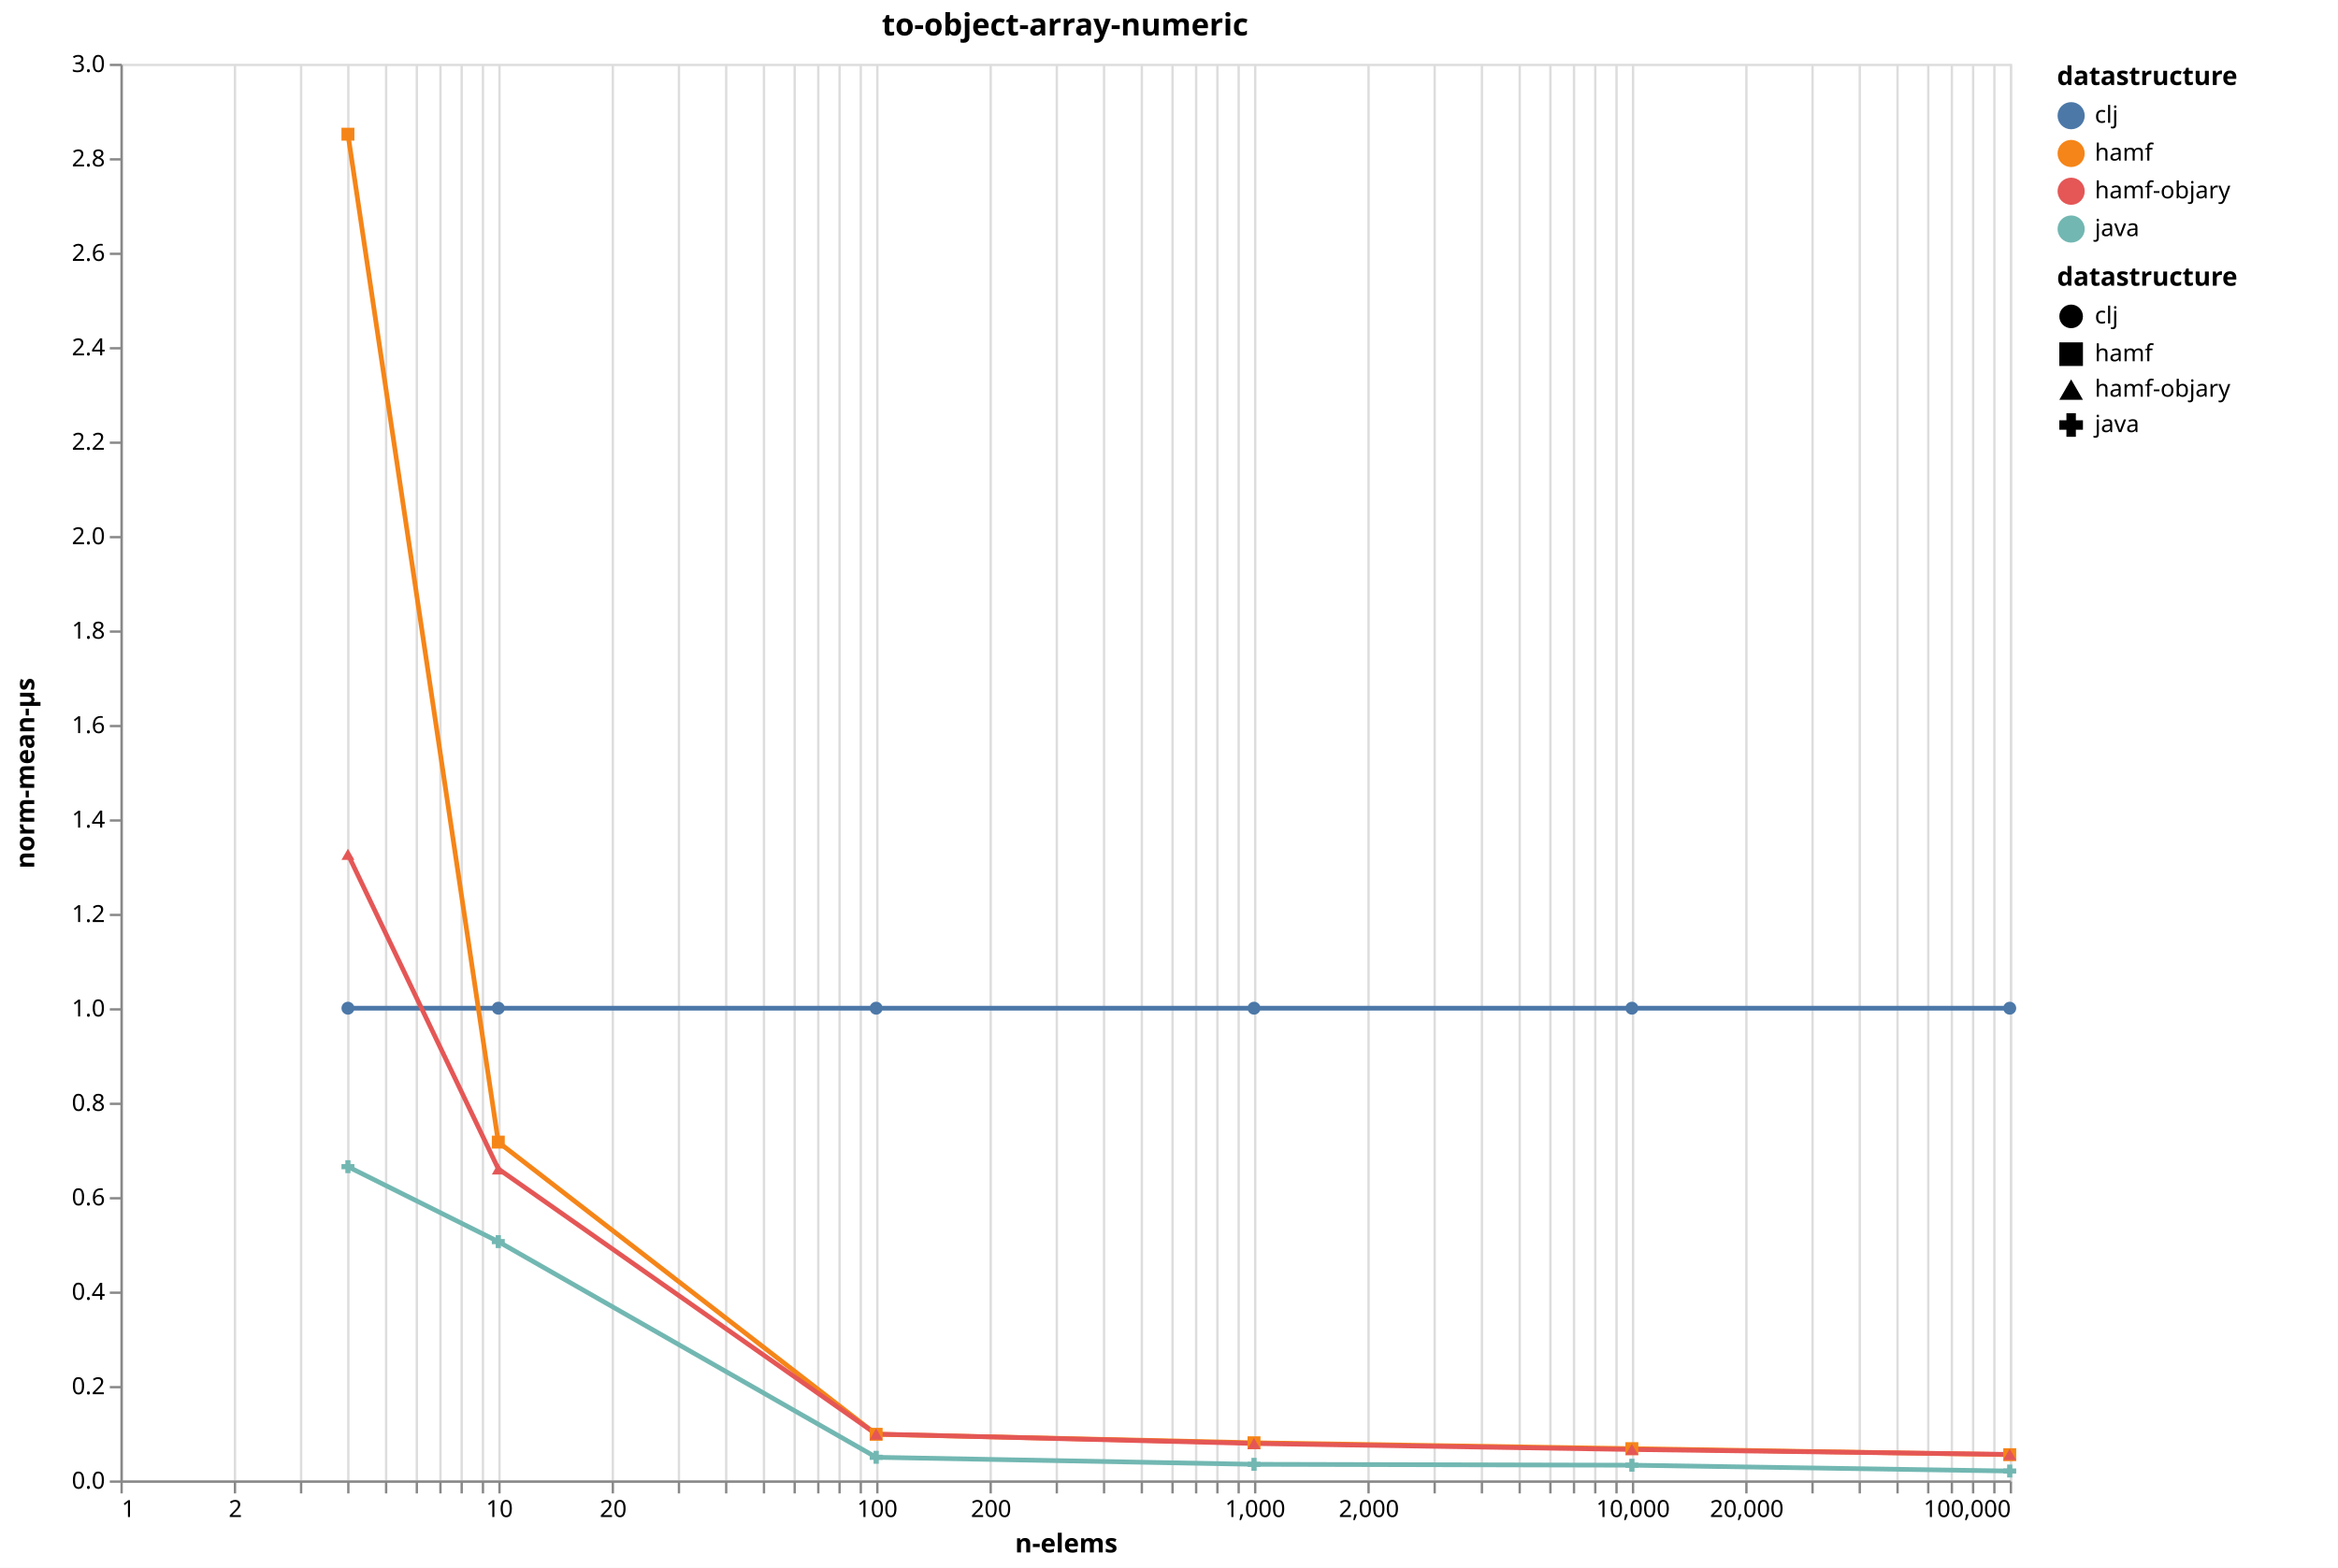
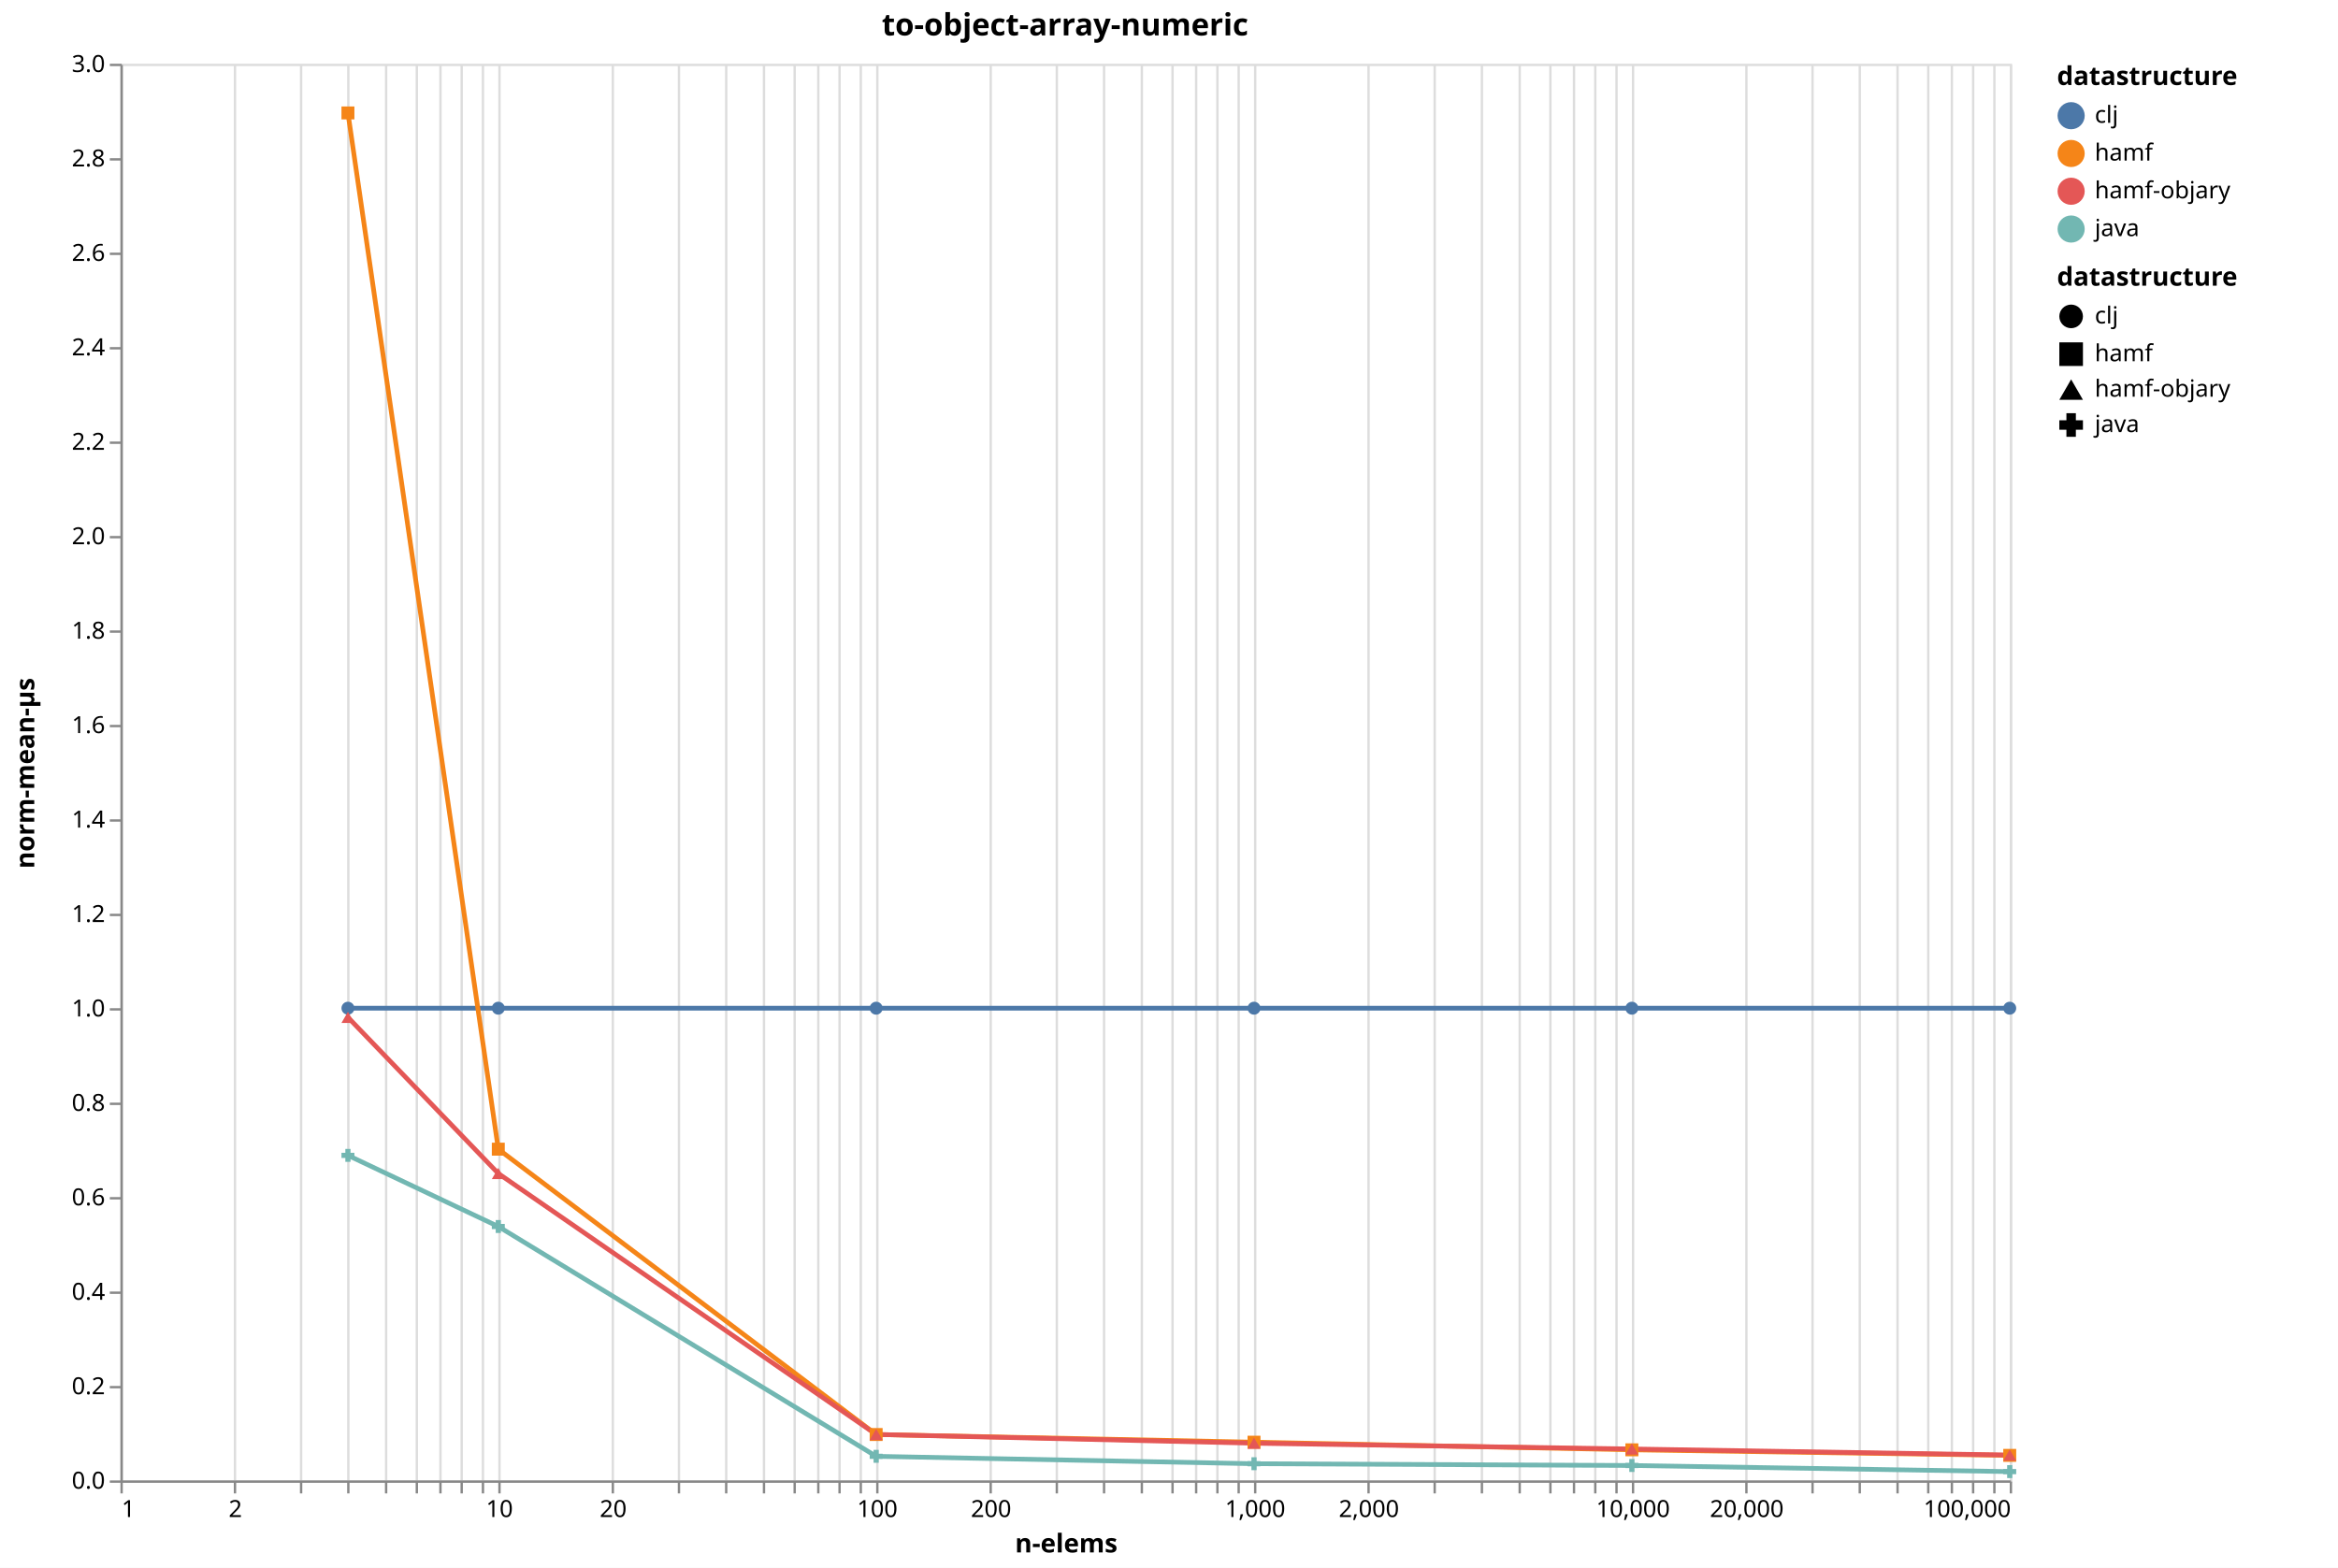
<svg xmlns="http://www.w3.org/2000/svg" version="1.1" class="marks" width="990" height="664" viewBox="0 0 990 664">
  <rect width="990" height="664" fill="white" />
  <g fill="none" stroke-miterlimit="10" transform="translate(51,27)">
    <g class="mark-group role-frame root" role="graphics-object" aria-roledescription="group mark container">
      <g transform="translate(0,0)">
        <path class="background" aria-hidden="true" d="M0.5,0.5h800v600h-800Z" stroke="#ddd" />
        <g>
          <g class="mark-group role-axis" aria-hidden="true">
            <g transform="translate(0.5,600.5)">
              <path class="background" aria-hidden="true" d="M0,0h0v0h0Z" pointer-events="none" />
              <g>
                <g class="mark-rule role-axis-grid" pointer-events="none">
                  <line transform="translate(0,-600)" x2="0" y2="600" stroke="#ddd" stroke-width="1" opacity="1" />
                  <line transform="translate(48,-600)" x2="0" y2="600" stroke="#ddd" stroke-width="1" opacity="1" />
                  <line transform="translate(76,-600)" x2="0" y2="600" stroke="#ddd" stroke-width="1" opacity="1" />
                  <line transform="translate(96,-600)" x2="0" y2="600" stroke="#ddd" stroke-width="1" opacity="1" />
                  <line transform="translate(112,-600)" x2="0" y2="600" stroke="#ddd" stroke-width="1" opacity="1" />
                  <line transform="translate(125,-600)" x2="0" y2="600" stroke="#ddd" stroke-width="1" opacity="1" />
                  <line transform="translate(135,-600)" x2="0" y2="600" stroke="#ddd" stroke-width="1" opacity="1" />
                  <line transform="translate(144,-600)" x2="0" y2="600" stroke="#ddd" stroke-width="1" opacity="1" />
                  <line transform="translate(153,-600)" x2="0" y2="600" stroke="#ddd" stroke-width="1" opacity="1" />
                  <line transform="translate(160,-600)" x2="0" y2="600" stroke="#ddd" stroke-width="1" opacity="1" />
                  <line transform="translate(208,-600)" x2="0" y2="600" stroke="#ddd" stroke-width="1" opacity="1" />
                  <line transform="translate(236,-600)" x2="0" y2="600" stroke="#ddd" stroke-width="1" opacity="1" />
                  <line transform="translate(256,-600)" x2="0" y2="600" stroke="#ddd" stroke-width="1" opacity="1" />
                  <line transform="translate(272,-600)" x2="0" y2="600" stroke="#ddd" stroke-width="1" opacity="1" />
                  <line transform="translate(285,-600)" x2="0" y2="600" stroke="#ddd" stroke-width="1" opacity="1" />
                  <line transform="translate(295,-600)" x2="0" y2="600" stroke="#ddd" stroke-width="1" opacity="1" />
                  <line transform="translate(304,-600)" x2="0" y2="600" stroke="#ddd" stroke-width="1" opacity="1" />
                  <line transform="translate(313,-600)" x2="0" y2="600" stroke="#ddd" stroke-width="1" opacity="1" />
                  <line transform="translate(320,-600)" x2="0" y2="600" stroke="#ddd" stroke-width="1" opacity="1" />
                  <line transform="translate(368,-600)" x2="0" y2="600" stroke="#ddd" stroke-width="1" opacity="1" />
                  <line transform="translate(396,-600)" x2="0" y2="600" stroke="#ddd" stroke-width="1" opacity="1" />
                  <line transform="translate(416,-600)" x2="0" y2="600" stroke="#ddd" stroke-width="1" opacity="1" />
                  <line transform="translate(432,-600)" x2="0" y2="600" stroke="#ddd" stroke-width="1" opacity="1" />
                  <line transform="translate(445,-600)" x2="0" y2="600" stroke="#ddd" stroke-width="1" opacity="1" />
                  <line transform="translate(455,-600)" x2="0" y2="600" stroke="#ddd" stroke-width="1" opacity="1" />
                  <line transform="translate(464,-600)" x2="0" y2="600" stroke="#ddd" stroke-width="1" opacity="1" />
                  <line transform="translate(473,-600)" x2="0" y2="600" stroke="#ddd" stroke-width="1" opacity="1" />
                  <line transform="translate(480,-600)" x2="0" y2="600" stroke="#ddd" stroke-width="1" opacity="1" />
                  <line transform="translate(528,-600)" x2="0" y2="600" stroke="#ddd" stroke-width="1" opacity="1" />
                  <line transform="translate(556,-600)" x2="0" y2="600" stroke="#ddd" stroke-width="1" opacity="1" />
                  <line transform="translate(576,-600)" x2="0" y2="600" stroke="#ddd" stroke-width="1" opacity="1" />
                  <line transform="translate(592,-600)" x2="0" y2="600" stroke="#ddd" stroke-width="1" opacity="1" />
                  <line transform="translate(605,-600)" x2="0" y2="600" stroke="#ddd" stroke-width="1" opacity="1" />
                  <line transform="translate(615,-600)" x2="0" y2="600" stroke="#ddd" stroke-width="1" opacity="1" />
                  <line transform="translate(624,-600)" x2="0" y2="600" stroke="#ddd" stroke-width="1" opacity="1" />
                  <line transform="translate(633,-600)" x2="0" y2="600" stroke="#ddd" stroke-width="1" opacity="1" />
                  <line transform="translate(640,-600)" x2="0" y2="600" stroke="#ddd" stroke-width="1" opacity="1" />
                  <line transform="translate(688,-600)" x2="0" y2="600" stroke="#ddd" stroke-width="1" opacity="1" />
                  <line transform="translate(716,-600)" x2="0" y2="600" stroke="#ddd" stroke-width="1" opacity="1" />
                  <line transform="translate(736,-600)" x2="0" y2="600" stroke="#ddd" stroke-width="1" opacity="1" />
                  <line transform="translate(752,-600)" x2="0" y2="600" stroke="#ddd" stroke-width="1" opacity="1" />
                  <line transform="translate(765,-600)" x2="0" y2="600" stroke="#ddd" stroke-width="1" opacity="1" />
                  <line transform="translate(775,-600)" x2="0" y2="600" stroke="#ddd" stroke-width="1" opacity="1" />
                  <line transform="translate(784,-600)" x2="0" y2="600" stroke="#ddd" stroke-width="1" opacity="1" />
                  <line transform="translate(793,-600)" x2="0" y2="600" stroke="#ddd" stroke-width="1" opacity="1" />
                  <line transform="translate(800,-600)" x2="0" y2="600" stroke="#ddd" stroke-width="1" opacity="1" />
                </g>
              </g>
              <path class="foreground" aria-hidden="true" d="" pointer-events="none" display="none" />
            </g>
          </g>
          <g class="mark-group role-axis" role="graphics-symbol" aria-roledescription="axis" aria-label="X-axis titled 'n-elems' for a log scale with values from 1 to 100,000">
            <g transform="translate(0.5,600.5)">
              <path class="background" aria-hidden="true" d="M0,0h0v0h0Z" pointer-events="none" />
              <g>
                <g class="mark-rule role-axis-tick" pointer-events="none">
                  <line transform="translate(0,0)" x2="0" y2="5" stroke="#888" stroke-width="1" opacity="1" />
                  <line transform="translate(48,0)" x2="0" y2="5" stroke="#888" stroke-width="1" opacity="1" />
                  <line transform="translate(76,0)" x2="0" y2="5" stroke="#888" stroke-width="1" opacity="1" />
                  <line transform="translate(96,0)" x2="0" y2="5" stroke="#888" stroke-width="1" opacity="1" />
                  <line transform="translate(112,0)" x2="0" y2="5" stroke="#888" stroke-width="1" opacity="1" />
                  <line transform="translate(125,0)" x2="0" y2="5" stroke="#888" stroke-width="1" opacity="1" />
                  <line transform="translate(135,0)" x2="0" y2="5" stroke="#888" stroke-width="1" opacity="1" />
                  <line transform="translate(144,0)" x2="0" y2="5" stroke="#888" stroke-width="1" opacity="1" />
                  <line transform="translate(153,0)" x2="0" y2="5" stroke="#888" stroke-width="1" opacity="1" />
                  <line transform="translate(160,0)" x2="0" y2="5" stroke="#888" stroke-width="1" opacity="1" />
                  <line transform="translate(208,0)" x2="0" y2="5" stroke="#888" stroke-width="1" opacity="1" />
                  <line transform="translate(236,0)" x2="0" y2="5" stroke="#888" stroke-width="1" opacity="1" />
                  <line transform="translate(256,0)" x2="0" y2="5" stroke="#888" stroke-width="1" opacity="1" />
                  <line transform="translate(272,0)" x2="0" y2="5" stroke="#888" stroke-width="1" opacity="1" />
                  <line transform="translate(285,0)" x2="0" y2="5" stroke="#888" stroke-width="1" opacity="1" />
                  <line transform="translate(295,0)" x2="0" y2="5" stroke="#888" stroke-width="1" opacity="1" />
                  <line transform="translate(304,0)" x2="0" y2="5" stroke="#888" stroke-width="1" opacity="1" />
                  <line transform="translate(313,0)" x2="0" y2="5" stroke="#888" stroke-width="1" opacity="1" />
                  <line transform="translate(320,0)" x2="0" y2="5" stroke="#888" stroke-width="1" opacity="1" />
                  <line transform="translate(368,0)" x2="0" y2="5" stroke="#888" stroke-width="1" opacity="1" />
                  <line transform="translate(396,0)" x2="0" y2="5" stroke="#888" stroke-width="1" opacity="1" />
                  <line transform="translate(416,0)" x2="0" y2="5" stroke="#888" stroke-width="1" opacity="1" />
                  <line transform="translate(432,0)" x2="0" y2="5" stroke="#888" stroke-width="1" opacity="1" />
                  <line transform="translate(445,0)" x2="0" y2="5" stroke="#888" stroke-width="1" opacity="1" />
                  <line transform="translate(455,0)" x2="0" y2="5" stroke="#888" stroke-width="1" opacity="1" />
                  <line transform="translate(464,0)" x2="0" y2="5" stroke="#888" stroke-width="1" opacity="1" />
                  <line transform="translate(473,0)" x2="0" y2="5" stroke="#888" stroke-width="1" opacity="1" />
                  <line transform="translate(480,0)" x2="0" y2="5" stroke="#888" stroke-width="1" opacity="1" />
                  <line transform="translate(528,0)" x2="0" y2="5" stroke="#888" stroke-width="1" opacity="1" />
                  <line transform="translate(556,0)" x2="0" y2="5" stroke="#888" stroke-width="1" opacity="1" />
                  <line transform="translate(576,0)" x2="0" y2="5" stroke="#888" stroke-width="1" opacity="1" />
                  <line transform="translate(592,0)" x2="0" y2="5" stroke="#888" stroke-width="1" opacity="1" />
                  <line transform="translate(605,0)" x2="0" y2="5" stroke="#888" stroke-width="1" opacity="1" />
                  <line transform="translate(615,0)" x2="0" y2="5" stroke="#888" stroke-width="1" opacity="1" />
                  <line transform="translate(624,0)" x2="0" y2="5" stroke="#888" stroke-width="1" opacity="1" />
                  <line transform="translate(633,0)" x2="0" y2="5" stroke="#888" stroke-width="1" opacity="1" />
                  <line transform="translate(640,0)" x2="0" y2="5" stroke="#888" stroke-width="1" opacity="1" />
                  <line transform="translate(688,0)" x2="0" y2="5" stroke="#888" stroke-width="1" opacity="1" />
                  <line transform="translate(716,0)" x2="0" y2="5" stroke="#888" stroke-width="1" opacity="1" />
                  <line transform="translate(736,0)" x2="0" y2="5" stroke="#888" stroke-width="1" opacity="1" />
                  <line transform="translate(752,0)" x2="0" y2="5" stroke="#888" stroke-width="1" opacity="1" />
                  <line transform="translate(765,0)" x2="0" y2="5" stroke="#888" stroke-width="1" opacity="1" />
                  <line transform="translate(775,0)" x2="0" y2="5" stroke="#888" stroke-width="1" opacity="1" />
                  <line transform="translate(784,0)" x2="0" y2="5" stroke="#888" stroke-width="1" opacity="1" />
                  <line transform="translate(793,0)" x2="0" y2="5" stroke="#888" stroke-width="1" opacity="1" />
                  <line transform="translate(800,0)" x2="0" y2="5" stroke="#888" stroke-width="1" opacity="1" />
                </g>
                <g class="mark-text role-axis-label" pointer-events="none">
                  <text text-anchor="start" transform="translate(0,15)" font-family="sans-serif" font-size="10px" fill="#000" opacity="1">1</text>
                  <text text-anchor="middle" transform="translate(48.1648,15)" font-family="sans-serif" font-size="10px" fill="#000" opacity="1">2</text>
                  <text text-anchor="middle" transform="translate(76.3394,15)" font-family="sans-serif" font-size="10px" fill="#000" opacity="1" />
                  <text text-anchor="middle" transform="translate(96.3296,15)" font-family="sans-serif" font-size="10px" fill="#000" opacity="1" />
                  <text text-anchor="middle" transform="translate(111.8352,15)" font-family="sans-serif" font-size="10px" fill="#000" opacity="1" />
                  <text text-anchor="middle" transform="translate(124.5042,15)" font-family="sans-serif" font-size="10px" fill="#000" opacity="1" />
                  <text text-anchor="middle" transform="translate(135.2157,15)" font-family="sans-serif" font-size="10px" fill="#000" opacity="1" />
                  <text text-anchor="middle" transform="translate(144.4944,15)" font-family="sans-serif" font-size="10px" fill="#000" opacity="1" />
                  <text text-anchor="middle" transform="translate(152.6788,15)" font-family="sans-serif" font-size="10px" fill="#000" opacity="1" />
                  <text text-anchor="middle" transform="translate(160,15)" font-family="sans-serif" font-size="10px" fill="#000" opacity="1">10</text>
                  <text text-anchor="middle" transform="translate(208.1648,15)" font-family="sans-serif" font-size="10px" fill="#000" opacity="1">20</text>
                  <text text-anchor="middle" transform="translate(236.3394,15)" font-family="sans-serif" font-size="10px" fill="#000" opacity="1" />
                  <text text-anchor="middle" transform="translate(256.3296,15)" font-family="sans-serif" font-size="10px" fill="#000" opacity="1" />
                  <text text-anchor="middle" transform="translate(271.8352,15)" font-family="sans-serif" font-size="10px" fill="#000" opacity="1" />
                  <text text-anchor="middle" transform="translate(284.5042,15)" font-family="sans-serif" font-size="10px" fill="#000" opacity="1" />
                  <text text-anchor="middle" transform="translate(295.2157,15)" font-family="sans-serif" font-size="10px" fill="#000" opacity="1" />
                  <text text-anchor="middle" transform="translate(304.4944,15)" font-family="sans-serif" font-size="10px" fill="#000" opacity="1" />
                  <text text-anchor="middle" transform="translate(312.6788,15)" font-family="sans-serif" font-size="10px" fill="#000" opacity="1" />
                  <text text-anchor="middle" transform="translate(320,15)" font-family="sans-serif" font-size="10px" fill="#000" opacity="1">100</text>
                  <text text-anchor="middle" transform="translate(368.1648,15)" font-family="sans-serif" font-size="10px" fill="#000" opacity="1">200</text>
                  <text text-anchor="middle" transform="translate(396.3394,15)" font-family="sans-serif" font-size="10px" fill="#000" opacity="1" />
                  <text text-anchor="middle" transform="translate(416.3296,15)" font-family="sans-serif" font-size="10px" fill="#000" opacity="1" />
                  <text text-anchor="middle" transform="translate(431.8352,15)" font-family="sans-serif" font-size="10px" fill="#000" opacity="1" />
                  <text text-anchor="middle" transform="translate(444.5042,15)" font-family="sans-serif" font-size="10px" fill="#000" opacity="1" />
                  <text text-anchor="middle" transform="translate(455.2157,15)" font-family="sans-serif" font-size="10px" fill="#000" opacity="1" />
                  <text text-anchor="middle" transform="translate(464.4944,15)" font-family="sans-serif" font-size="10px" fill="#000" opacity="1" />
                  <text text-anchor="middle" transform="translate(472.6788,15)" font-family="sans-serif" font-size="10px" fill="#000" opacity="1" />
                  <text text-anchor="middle" transform="translate(480,15)" font-family="sans-serif" font-size="10px" fill="#000" opacity="1">1,000</text>
                  <text text-anchor="middle" transform="translate(528.1648,15)" font-family="sans-serif" font-size="10px" fill="#000" opacity="1">2,000</text>
                  <text text-anchor="middle" transform="translate(556.3394,15)" font-family="sans-serif" font-size="10px" fill="#000" opacity="1" />
                  <text text-anchor="middle" transform="translate(576.3296,15)" font-family="sans-serif" font-size="10px" fill="#000" opacity="1" />
                  <text text-anchor="middle" transform="translate(591.8352,15)" font-family="sans-serif" font-size="10px" fill="#000" opacity="1" />
                  <text text-anchor="middle" transform="translate(604.5042,15)" font-family="sans-serif" font-size="10px" fill="#000" opacity="1" />
                  <text text-anchor="middle" transform="translate(615.2157,15)" font-family="sans-serif" font-size="10px" fill="#000" opacity="1" />
                  <text text-anchor="middle" transform="translate(624.4944,15)" font-family="sans-serif" font-size="10px" fill="#000" opacity="1" />
                  <text text-anchor="middle" transform="translate(632.6788,15)" font-family="sans-serif" font-size="10px" fill="#000" opacity="1" />
                  <text text-anchor="middle" transform="translate(640,15)" font-family="sans-serif" font-size="10px" fill="#000" opacity="1">10,000</text>
                  <text text-anchor="middle" transform="translate(688.1648,15)" font-family="sans-serif" font-size="10px" fill="#000" opacity="1">20,000</text>
                  <text text-anchor="middle" transform="translate(716.3394,15)" font-family="sans-serif" font-size="10px" fill="#000" opacity="1" />
                  <text text-anchor="middle" transform="translate(736.3296,15)" font-family="sans-serif" font-size="10px" fill="#000" opacity="1" />
                  <text text-anchor="middle" transform="translate(751.8352,15)" font-family="sans-serif" font-size="10px" fill="#000" opacity="1" />
                  <text text-anchor="middle" transform="translate(764.5042,15)" font-family="sans-serif" font-size="10px" fill="#000" opacity="1" />
                  <text text-anchor="middle" transform="translate(775.2157,15)" font-family="sans-serif" font-size="10px" fill="#000" opacity="1" />
                  <text text-anchor="middle" transform="translate(784.4944,15)" font-family="sans-serif" font-size="10px" fill="#000" opacity="1" />
                  <text text-anchor="middle" transform="translate(792.6788,15)" font-family="sans-serif" font-size="10px" fill="#000" opacity="1" />
                  <text text-anchor="end" transform="translate(800,15)" font-family="sans-serif" font-size="10px" fill="#000" opacity="1">100,000</text>
                </g>
                <g class="mark-rule role-axis-domain" pointer-events="none">
                  <line transform="translate(0,0)" x2="800" y2="0" stroke="#888" stroke-width="1" opacity="1" />
                </g>
                <g class="mark-text role-axis-title" pointer-events="none">
                  <text text-anchor="middle" transform="translate(400,30)" font-family="sans-serif" font-size="11px" font-weight="bold" fill="#000" opacity="1">n-elems</text>
                </g>
              </g>
              <path class="foreground" aria-hidden="true" d="" pointer-events="none" display="none" />
            </g>
          </g>
          <g class="mark-group role-axis" role="graphics-symbol" aria-roledescription="axis" aria-label="Y-axis titled 'norm-mean-μs' for a linear scale with values from 0.0 to 3.0">
            <g transform="translate(0.5,0.5)">
              <path class="background" aria-hidden="true" d="M0,0h0v0h0Z" pointer-events="none" />
              <g>
                <g class="mark-rule role-axis-tick" pointer-events="none">
                  <line transform="translate(0,600)" x2="-5" y2="0" stroke="#888" stroke-width="1" opacity="1" />
                  <line transform="translate(0,560)" x2="-5" y2="0" stroke="#888" stroke-width="1" opacity="1" />
                  <line transform="translate(0,520)" x2="-5" y2="0" stroke="#888" stroke-width="1" opacity="1" />
                  <line transform="translate(0,480)" x2="-5" y2="0" stroke="#888" stroke-width="1" opacity="1" />
                  <line transform="translate(0,440)" x2="-5" y2="0" stroke="#888" stroke-width="1" opacity="1" />
                  <line transform="translate(0,400)" x2="-5" y2="0" stroke="#888" stroke-width="1" opacity="1" />
                  <line transform="translate(0,360)" x2="-5" y2="0" stroke="#888" stroke-width="1" opacity="1" />
                  <line transform="translate(0,320)" x2="-5" y2="0" stroke="#888" stroke-width="1" opacity="1" />
                  <line transform="translate(0,280)" x2="-5" y2="0" stroke="#888" stroke-width="1" opacity="1" />
                  <line transform="translate(0,240)" x2="-5" y2="0" stroke="#888" stroke-width="1" opacity="1" />
                  <line transform="translate(0,200)" x2="-5" y2="0" stroke="#888" stroke-width="1" opacity="1" />
                  <line transform="translate(0,160)" x2="-5" y2="0" stroke="#888" stroke-width="1" opacity="1" />
                  <line transform="translate(0,120)" x2="-5" y2="0" stroke="#888" stroke-width="1" opacity="1" />
                  <line transform="translate(0,80)" x2="-5" y2="0" stroke="#888" stroke-width="1" opacity="1" />
                  <line transform="translate(0,40)" x2="-5" y2="0" stroke="#888" stroke-width="1" opacity="1" />
                  <line transform="translate(0,0)" x2="-5" y2="0" stroke="#888" stroke-width="1" opacity="1" />
                </g>
                <g class="mark-text role-axis-label" pointer-events="none">
                  <text text-anchor="end" transform="translate(-7,603)" font-family="sans-serif" font-size="10px" fill="#000" opacity="1">0.0</text>
                  <text text-anchor="end" transform="translate(-7,563)" font-family="sans-serif" font-size="10px" fill="#000" opacity="1">0.2</text>
                  <text text-anchor="end" transform="translate(-7,523)" font-family="sans-serif" font-size="10px" fill="#000" opacity="1">0.4</text>
                  <text text-anchor="end" transform="translate(-7,483)" font-family="sans-serif" font-size="10px" fill="#000" opacity="1">0.6</text>
                  <text text-anchor="end" transform="translate(-7,443)" font-family="sans-serif" font-size="10px" fill="#000" opacity="1">0.8</text>
                  <text text-anchor="end" transform="translate(-7,403)" font-family="sans-serif" font-size="10px" fill="#000" opacity="1">1.0</text>
                  <text text-anchor="end" transform="translate(-7,363)" font-family="sans-serif" font-size="10px" fill="#000" opacity="1">1.2</text>
                  <text text-anchor="end" transform="translate(-7,323)" font-family="sans-serif" font-size="10px" fill="#000" opacity="1">1.4</text>
                  <text text-anchor="end" transform="translate(-7,283)" font-family="sans-serif" font-size="10px" fill="#000" opacity="1">1.6</text>
                  <text text-anchor="end" transform="translate(-7,243)" font-family="sans-serif" font-size="10px" fill="#000" opacity="1">1.8</text>
                  <text text-anchor="end" transform="translate(-7,203)" font-family="sans-serif" font-size="10px" fill="#000" opacity="1">2.0</text>
                  <text text-anchor="end" transform="translate(-7,163)" font-family="sans-serif" font-size="10px" fill="#000" opacity="1">2.2</text>
                  <text text-anchor="end" transform="translate(-7,123)" font-family="sans-serif" font-size="10px" fill="#000" opacity="1">2.4</text>
                  <text text-anchor="end" transform="translate(-7,83)" font-family="sans-serif" font-size="10px" fill="#000" opacity="1">2.6</text>
                  <text text-anchor="end" transform="translate(-7,43)" font-family="sans-serif" font-size="10px" fill="#000" opacity="1">2.8</text>
                  <text text-anchor="end" transform="translate(-7,3)" font-family="sans-serif" font-size="10px" fill="#000" opacity="1">3.0</text>
                </g>
                <g class="mark-rule role-axis-domain" pointer-events="none">
                  <line transform="translate(0,600)" x2="0" y2="-600" stroke="#888" stroke-width="1" opacity="1" />
                </g>
                <g class="mark-text role-axis-title" pointer-events="none">
                  <text text-anchor="middle" transform="translate(-35,300) rotate(-90) translate(0,-2)" font-family="sans-serif" font-size="11px" font-weight="bold" fill="#000" opacity="1">norm-mean-μs</text>
                </g>
              </g>
              <path class="foreground" aria-hidden="true" d="" pointer-events="none" display="none" />
            </g>
          </g>
          <g class="mark-group role-scope layer_0_pathgroup" role="graphics-object" aria-roledescription="group mark container">
            <g transform="translate(0,0)">
              <path class="background" aria-hidden="true" d="M0,0h800v600h-800Z" />
              <g>
                <g class="mark-line role-mark layer_0_marks" role="graphics-object" aria-roledescription="line mark container">
                  <path aria-label="norm-mean-μs: 1; n-elems: 4; datastructure: clj" role="graphics-symbol" aria-roledescription="line mark" d="M96.33,400L160,400L320,400L480,400L640,400L800,400" stroke="#4c78a8" stroke-width="2" />
                </g>
              </g>
              <path class="foreground" aria-hidden="true" d="" display="none" />
            </g>
            <g transform="translate(0,0)">
              <path class="background" aria-hidden="true" d="M0,0h800v600h-800Z" />
              <g>
                <g class="mark-line role-mark layer_0_marks" role="graphics-object" aria-roledescription="line mark container">
-                   <path aria-label="norm-mean-μs: 2.85082880696; n-elems: 4; datastructure: hamf" role="graphics-symbol" aria-roledescription="line mark" d="M96.33,29.834L160,456.718L320,580.464L480,584.058L640,586.545L800,589.101" stroke="#f58518" stroke-width="2" />
+                   <path aria-label="norm-mean-μs: 2.89585130462; n-elems: 4; datastructure: hamf" role="graphics-symbol" aria-roledescription="line mark" d="M96.33,20.83L160,459.702L320,580.556L480,583.811L640,587.036L800,589.391" stroke="#f58518" stroke-width="2" />
                </g>
              </g>
              <path class="foreground" aria-hidden="true" d="" display="none" />
            </g>
            <g transform="translate(0,0)">
              <path class="background" aria-hidden="true" d="M0,0h800v600h-800Z" />
              <g>
                <g class="mark-line role-mark layer_0_marks" role="graphics-object" aria-roledescription="line mark container">
-                   <path aria-label="norm-mean-μs: 1.32595745198; n-elems: 4; datastructure: hamf-objary" role="graphics-symbol" aria-roledescription="line mark" d="M96.33,334.809L160,468.046L320,580.368L480,584.353L640,586.899L800,588.982" stroke="#e45756" stroke-width="2" />
+                   <path aria-label="norm-mean-μs: 0.980667566822; n-elems: 4; datastructure: hamf-objary" role="graphics-symbol" aria-roledescription="line mark" d="M96.33,403.866L160,470.003L320,580.534L480,584.246L640,586.683L800,589.246" stroke="#e45756" stroke-width="2" />
                </g>
              </g>
              <path class="foreground" aria-hidden="true" d="" display="none" />
            </g>
            <g transform="translate(0,0)">
              <path class="background" aria-hidden="true" d="M0,0h800v600h-800Z" />
              <g>
                <g class="mark-line role-mark layer_0_marks" role="graphics-object" aria-roledescription="line mark container">
-                   <path aria-label="norm-mean-μs: 0.664394032732; n-elems: 4; datastructure: java" role="graphics-symbol" aria-roledescription="line mark" d="M96.33,467.121L160,498.854L320,590.204L480,593.18L640,593.551L800,596.022" stroke="#72b7b2" stroke-width="2" />
+                   <path aria-label="norm-mean-μs: 0.688332887288; n-elems: 4; datastructure: java" role="graphics-symbol" aria-roledescription="line mark" d="M96.33,462.333L160,492.459L320,589.791L480,592.925L640,593.674L800,596.267" stroke="#72b7b2" stroke-width="2" />
                </g>
              </g>
              <path class="foreground" aria-hidden="true" d="" display="none" />
            </g>
          </g>
          <g class="mark-symbol role-mark layer_1_marks" role="graphics-object" aria-roledescription="symbol mark container">
            <path aria-label="norm-mean-μs: 1; n-elems: 4; datastructure: clj" role="graphics-symbol" aria-roledescription="point" transform="translate(96.3296,400)" d="M2.739,0A2.739,2.739,0,1,1,-2.739,0A2.739,2.739,0,1,1,2.739,0" fill="#4c78a8" stroke-width="2" opacity="1" />
            <path aria-label="norm-mean-μs: 1; n-elems: 10; datastructure: clj" role="graphics-symbol" aria-roledescription="point" transform="translate(160,400)" d="M2.739,0A2.739,2.739,0,1,1,-2.739,0A2.739,2.739,0,1,1,2.739,0" fill="#4c78a8" stroke-width="2" opacity="1" />
            <path aria-label="norm-mean-μs: 1; n-elems: 100; datastructure: clj" role="graphics-symbol" aria-roledescription="point" transform="translate(320,400)" d="M2.739,0A2.739,2.739,0,1,1,-2.739,0A2.739,2.739,0,1,1,2.739,0" fill="#4c78a8" stroke-width="2" opacity="1" />
            <path aria-label="norm-mean-μs: 1; n-elems: 1000; datastructure: clj" role="graphics-symbol" aria-roledescription="point" transform="translate(480,400)" d="M2.739,0A2.739,2.739,0,1,1,-2.739,0A2.739,2.739,0,1,1,2.739,0" fill="#4c78a8" stroke-width="2" opacity="1" />
            <path aria-label="norm-mean-μs: 1; n-elems: 10000; datastructure: clj" role="graphics-symbol" aria-roledescription="point" transform="translate(640,400)" d="M2.739,0A2.739,2.739,0,1,1,-2.739,0A2.739,2.739,0,1,1,2.739,0" fill="#4c78a8" stroke-width="2" opacity="1" />
            <path aria-label="norm-mean-μs: 1; n-elems: 100000; datastructure: clj" role="graphics-symbol" aria-roledescription="point" transform="translate(800,400)" d="M2.739,0A2.739,2.739,0,1,1,-2.739,0A2.739,2.739,0,1,1,2.739,0" fill="#4c78a8" stroke-width="2" opacity="1" />
-             <path aria-label="norm-mean-μs: 2.85082880696; n-elems: 4; datastructure: hamf" role="graphics-symbol" aria-roledescription="point" transform="translate(96.3296,29.83424)" d="M-2.739,-2.739h5.477v5.477h-5.477Z" fill="#f58518" stroke-width="2" opacity="1" />
-             <path aria-label="norm-mean-μs: 0.716411335428; n-elems: 10; datastructure: hamf" role="graphics-symbol" aria-roledescription="point" transform="translate(160,456.7177)" d="M-2.739,-2.739h5.477v5.477h-5.477Z" fill="#f58518" stroke-width="2" opacity="1" />
-             <path aria-label="norm-mean-μs: 0.0976799868421; n-elems: 100; datastructure: hamf" role="graphics-symbol" aria-roledescription="point" transform="translate(320,580.464)" d="M-2.739,-2.739h5.477v5.477h-5.477Z" fill="#f58518" stroke-width="2" opacity="1" />
-             <path aria-label="norm-mean-μs: 0.0797093298368; n-elems: 1000; datastructure: hamf" role="graphics-symbol" aria-roledescription="point" transform="translate(480,584.0581)" d="M-2.739,-2.739h5.477v5.477h-5.477Z" fill="#f58518" stroke-width="2" opacity="1" />
-             <path aria-label="norm-mean-μs: 0.0672754083916; n-elems: 10000; datastructure: hamf" role="graphics-symbol" aria-roledescription="point" transform="translate(640,586.5449)" d="M-2.739,-2.739h5.477v5.477h-5.477Z" fill="#f58518" stroke-width="2" opacity="1" />
-             <path aria-label="norm-mean-μs: 0.0544935940694; n-elems: 100000; datastructure: hamf" role="graphics-symbol" aria-roledescription="point" transform="translate(800,589.1013)" d="M-2.739,-2.739h5.477v5.477h-5.477Z" fill="#f58518" stroke-width="2" opacity="1" />
-             <path aria-label="norm-mean-μs: 1.32595745198; n-elems: 4; datastructure: hamf-objary" role="graphics-symbol" aria-roledescription="point" transform="translate(96.3296,334.8085)" d="M0,-2.372L-2.739,2.372L2.739,2.372Z" fill="#e45756" stroke-width="2" opacity="1" />
-             <path aria-label="norm-mean-μs: 0.659767696878; n-elems: 10; datastructure: hamf-objary" role="graphics-symbol" aria-roledescription="point" transform="translate(160,468.0465)" d="M0,-2.372L-2.739,2.372L2.739,2.372Z" fill="#e45756" stroke-width="2" opacity="1" />
-             <path aria-label="norm-mean-μs: 0.0981623124165; n-elems: 100; datastructure: hamf-objary" role="graphics-symbol" aria-roledescription="point" transform="translate(320,580.3675)" d="M0,-2.372L-2.739,2.372L2.739,2.372Z" fill="#e45756" stroke-width="2" opacity="1" />
-             <path aria-label="norm-mean-μs: 0.0782336864668; n-elems: 1000; datastructure: hamf-objary" role="graphics-symbol" aria-roledescription="point" transform="translate(480,584.3533)" d="M0,-2.372L-2.739,2.372L2.739,2.372Z" fill="#e45756" stroke-width="2" opacity="1" />
-             <path aria-label="norm-mean-μs: 0.0655031449809; n-elems: 10000; datastructure: hamf-objary" role="graphics-symbol" aria-roledescription="point" transform="translate(640,586.8994)" d="M0,-2.372L-2.739,2.372L2.739,2.372Z" fill="#e45756" stroke-width="2" opacity="1" />
-             <path aria-label="norm-mean-μs: 0.0550916594283; n-elems: 100000; datastructure: hamf-objary" role="graphics-symbol" aria-roledescription="point" transform="translate(800,588.9817)" d="M0,-2.372L-2.739,2.372L2.739,2.372Z" fill="#e45756" stroke-width="2" opacity="1" />
-             <path aria-label="norm-mean-μs: 0.664394032732; n-elems: 4; datastructure: java" role="graphics-symbol" aria-roledescription="point" transform="translate(96.3296,467.1212)" d="M-2.739,-1.095L-2.739,1.095L-1.095,1.095L-1.095,2.739L1.095,2.739L1.095,1.095L2.739,1.095L2.739,-1.095L1.095,-1.095L1.095,-2.739L-1.095,-2.739L-1.095,-1.095Z" fill="#72b7b2" stroke-width="2" opacity="1" />
-             <path aria-label="norm-mean-μs: 0.505731998487; n-elems: 10; datastructure: java" role="graphics-symbol" aria-roledescription="point" transform="translate(160,498.8536)" d="M-2.739,-1.095L-2.739,1.095L-1.095,1.095L-1.095,2.739L1.095,2.739L1.095,1.095L2.739,1.095L2.739,-1.095L1.095,-1.095L1.095,-2.739L-1.095,-2.739L-1.095,-1.095Z" fill="#72b7b2" stroke-width="2" opacity="1" />
-             <path aria-label="norm-mean-μs: 0.0489799740282; n-elems: 100; datastructure: java" role="graphics-symbol" aria-roledescription="point" transform="translate(320,590.204)" d="M-2.739,-1.095L-2.739,1.095L-1.095,1.095L-1.095,2.739L1.095,2.739L1.095,1.095L2.739,1.095L2.739,-1.095L1.095,-1.095L1.095,-2.739L-1.095,-2.739L-1.095,-1.095Z" fill="#72b7b2" stroke-width="2" opacity="1" />
-             <path aria-label="norm-mean-μs: 0.034098329944; n-elems: 1000; datastructure: java" role="graphics-symbol" aria-roledescription="point" transform="translate(480,593.1803)" d="M-2.739,-1.095L-2.739,1.095L-1.095,1.095L-1.095,2.739L1.095,2.739L1.095,1.095L2.739,1.095L2.739,-1.095L1.095,-1.095L1.095,-2.739L-1.095,-2.739L-1.095,-1.095Z" fill="#72b7b2" stroke-width="2" opacity="1" />
-             <path aria-label="norm-mean-μs: 0.0322455874131; n-elems: 10000; datastructure: java" role="graphics-symbol" aria-roledescription="point" transform="translate(640,593.5509)" d="M-2.739,-1.095L-2.739,1.095L-1.095,1.095L-1.095,2.739L1.095,2.739L1.095,1.095L2.739,1.095L2.739,-1.095L1.095,-1.095L1.095,-2.739L-1.095,-2.739L-1.095,-1.095Z" fill="#72b7b2" stroke-width="2" opacity="1" />
-             <path aria-label="norm-mean-μs: 0.0198891813562; n-elems: 100000; datastructure: java" role="graphics-symbol" aria-roledescription="point" transform="translate(800,596.0222)" d="M-2.739,-1.095L-2.739,1.095L-1.095,1.095L-1.095,2.739L1.095,2.739L1.095,1.095L2.739,1.095L2.739,-1.095L1.095,-1.095L1.095,-2.739L-1.095,-2.739L-1.095,-1.095Z" fill="#72b7b2" stroke-width="2" opacity="1" />
+             <path aria-label="norm-mean-μs: 2.89585130462; n-elems: 4; datastructure: hamf" role="graphics-symbol" aria-roledescription="point" transform="translate(96.3296,20.82974)" d="M-2.739,-2.739h5.477v5.477h-5.477Z" fill="#f58518" stroke-width="2" opacity="1" />
+             <path aria-label="norm-mean-μs: 0.701487775152; n-elems: 10; datastructure: hamf" role="graphics-symbol" aria-roledescription="point" transform="translate(160,459.7024)" d="M-2.739,-2.739h5.477v5.477h-5.477Z" fill="#f58518" stroke-width="2" opacity="1" />
+             <path aria-label="norm-mean-μs: 0.0972203038493; n-elems: 100; datastructure: hamf" role="graphics-symbol" aria-roledescription="point" transform="translate(320,580.5559)" d="M-2.739,-2.739h5.477v5.477h-5.477Z" fill="#f58518" stroke-width="2" opacity="1" />
+             <path aria-label="norm-mean-μs: 0.0809428026664; n-elems: 1000; datastructure: hamf" role="graphics-symbol" aria-roledescription="point" transform="translate(480,583.8114)" d="M-2.739,-2.739h5.477v5.477h-5.477Z" fill="#f58518" stroke-width="2" opacity="1" />
+             <path aria-label="norm-mean-μs: 0.0648191822397; n-elems: 10000; datastructure: hamf" role="graphics-symbol" aria-roledescription="point" transform="translate(640,587.0362)" d="M-2.739,-2.739h5.477v5.477h-5.477Z" fill="#f58518" stroke-width="2" opacity="1" />
+             <path aria-label="norm-mean-μs: 0.0530431990669; n-elems: 100000; datastructure: hamf" role="graphics-symbol" aria-roledescription="point" transform="translate(800,589.3914)" d="M-2.739,-2.739h5.477v5.477h-5.477Z" fill="#f58518" stroke-width="2" opacity="1" />
+             <path aria-label="norm-mean-μs: 0.980667566822; n-elems: 4; datastructure: hamf-objary" role="graphics-symbol" aria-roledescription="point" transform="translate(96.3296,403.8665)" d="M0,-2.372L-2.739,2.372L2.739,2.372Z" fill="#e45756" stroke-width="2" opacity="1" />
+             <path aria-label="norm-mean-μs: 0.649986780244; n-elems: 10; datastructure: hamf-objary" role="graphics-symbol" aria-roledescription="point" transform="translate(160,470.0026)" d="M0,-2.372L-2.739,2.372L2.739,2.372Z" fill="#e45756" stroke-width="2" opacity="1" />
+             <path aria-label="norm-mean-μs: 0.0973280583707; n-elems: 100; datastructure: hamf-objary" role="graphics-symbol" aria-roledescription="point" transform="translate(320,580.5344)" d="M0,-2.372L-2.739,2.372L2.739,2.372Z" fill="#e45756" stroke-width="2" opacity="1" />
+             <path aria-label="norm-mean-μs: 0.0787693442611; n-elems: 1000; datastructure: hamf-objary" role="graphics-symbol" aria-roledescription="point" transform="translate(480,584.2461)" d="M0,-2.372L-2.739,2.372L2.739,2.372Z" fill="#e45756" stroke-width="2" opacity="1" />
+             <path aria-label="norm-mean-μs: 0.0665874409658; n-elems: 10000; datastructure: hamf-objary" role="graphics-symbol" aria-roledescription="point" transform="translate(640,586.6825)" d="M0,-2.372L-2.739,2.372L2.739,2.372Z" fill="#e45756" stroke-width="2" opacity="1" />
+             <path aria-label="norm-mean-μs: 0.0537677869459; n-elems: 100000; datastructure: hamf-objary" role="graphics-symbol" aria-roledescription="point" transform="translate(800,589.2464)" d="M0,-2.372L-2.739,2.372L2.739,2.372Z" fill="#e45756" stroke-width="2" opacity="1" />
+             <path aria-label="norm-mean-μs: 0.688332887288; n-elems: 4; datastructure: java" role="graphics-symbol" aria-roledescription="point" transform="translate(96.3296,462.3334)" d="M-2.739,-1.095L-2.739,1.095L-1.095,1.095L-1.095,2.739L1.095,2.739L1.095,1.095L2.739,1.095L2.739,-1.095L1.095,-1.095L1.095,-2.739L-1.095,-2.739L-1.095,-1.095Z" fill="#72b7b2" stroke-width="2" opacity="1" />
+             <path aria-label="norm-mean-μs: 0.53770572867; n-elems: 10; datastructure: java" role="graphics-symbol" aria-roledescription="point" transform="translate(160,492.4589)" d="M-2.739,-1.095L-2.739,1.095L-1.095,1.095L-1.095,2.739L1.095,2.739L1.095,1.095L2.739,1.095L2.739,-1.095L1.095,-1.095L1.095,-2.739L-1.095,-2.739L-1.095,-1.095Z" fill="#72b7b2" stroke-width="2" opacity="1" />
+             <path aria-label="norm-mean-μs: 0.0510430077729; n-elems: 100; datastructure: java" role="graphics-symbol" aria-roledescription="point" transform="translate(320,589.7914)" d="M-2.739,-1.095L-2.739,1.095L-1.095,1.095L-1.095,2.739L1.095,2.739L1.095,1.095L2.739,1.095L2.739,-1.095L1.095,-1.095L1.095,-2.739L-1.095,-2.739L-1.095,-1.095Z" fill="#72b7b2" stroke-width="2" opacity="1" />
+             <path aria-label="norm-mean-μs: 0.0353770132117; n-elems: 1000; datastructure: java" role="graphics-symbol" aria-roledescription="point" transform="translate(480,592.9246)" d="M-2.739,-1.095L-2.739,1.095L-1.095,1.095L-1.095,2.739L1.095,2.739L1.095,1.095L2.739,1.095L2.739,-1.095L1.095,-1.095L1.095,-2.739L-1.095,-2.739L-1.095,-1.095Z" fill="#72b7b2" stroke-width="2" opacity="1" />
+             <path aria-label="norm-mean-μs: 0.0316296996316; n-elems: 10000; datastructure: java" role="graphics-symbol" aria-roledescription="point" transform="translate(640,593.6741)" d="M-2.739,-1.095L-2.739,1.095L-1.095,1.095L-1.095,2.739L1.095,2.739L1.095,1.095L2.739,1.095L2.739,-1.095L1.095,-1.095L1.095,-2.739L-1.095,-2.739L-1.095,-1.095Z" fill="#72b7b2" stroke-width="2" opacity="1" />
+             <path aria-label="norm-mean-μs: 0.0186635967369; n-elems: 100000; datastructure: java" role="graphics-symbol" aria-roledescription="point" transform="translate(800,596.2673)" d="M-2.739,-1.095L-2.739,1.095L-1.095,1.095L-1.095,2.739L1.095,2.739L1.095,1.095L2.739,1.095L2.739,-1.095L1.095,-1.095L1.095,-2.739L-1.095,-2.739L-1.095,-1.095Z" fill="#72b7b2" stroke-width="2" opacity="1" />
          </g>
          <g class="mark-group role-legend" role="graphics-symbol" aria-roledescription="legend" aria-label="Symbol legend titled 'datastructure' for fill color and stroke color with 4 values: clj, hamf, hamf-objary, java">
            <g transform="translate(820,0)">
              <path class="background" aria-hidden="true" d="M0,0h114v77h-114Z" pointer-events="none" />
              <g>
                <g class="mark-group role-legend-entry">
                  <g transform="translate(0,16)">
                    <path class="background" aria-hidden="true" d="M0,0h0v0h0Z" pointer-events="none" />
                    <g>
                      <g class="mark-group role-scope" role="graphics-object" aria-roledescription="group mark container">
                        <g transform="translate(0,0)">
                          <path class="background" aria-hidden="true" d="M0,0h104v12.5h-104Z" pointer-events="none" opacity="1" />
                          <g>
                            <g class="mark-symbol role-legend-symbol" pointer-events="none">
                              <path transform="translate(6,6)" d="M5,0A5,5,0,1,1,-5,0A5,5,0,1,1,5,0" fill="#4c78a8" stroke="#4c78a8" stroke-width="1.5" opacity="1" />
                            </g>
                            <g class="mark-text role-legend-label" pointer-events="none">
                              <text text-anchor="start" transform="translate(16,9)" font-family="sans-serif" font-size="10px" fill="#000" opacity="1">clj</text>
                            </g>
                          </g>
                          <path class="foreground" aria-hidden="true" d="" pointer-events="none" display="none" />
                        </g>
                        <g transform="translate(0,16)">
                          <path class="background" aria-hidden="true" d="M0,0h104v12.5h-104Z" pointer-events="none" opacity="1" />
                          <g>
                            <g class="mark-symbol role-legend-symbol" pointer-events="none">
                              <path transform="translate(6,6)" d="M5,0A5,5,0,1,1,-5,0A5,5,0,1,1,5,0" fill="#f58518" stroke="#f58518" stroke-width="1.5" opacity="1" />
                            </g>
                            <g class="mark-text role-legend-label" pointer-events="none">
                              <text text-anchor="start" transform="translate(16,9)" font-family="sans-serif" font-size="10px" fill="#000" opacity="1">hamf</text>
                            </g>
                          </g>
                          <path class="foreground" aria-hidden="true" d="" pointer-events="none" display="none" />
                        </g>
                        <g transform="translate(0,32)">
                          <path class="background" aria-hidden="true" d="M0,0h104v12.5h-104Z" pointer-events="none" opacity="1" />
                          <g>
                            <g class="mark-symbol role-legend-symbol" pointer-events="none">
                              <path transform="translate(6,6)" d="M5,0A5,5,0,1,1,-5,0A5,5,0,1,1,5,0" fill="#e45756" stroke="#e45756" stroke-width="1.5" opacity="1" />
                            </g>
                            <g class="mark-text role-legend-label" pointer-events="none">
                              <text text-anchor="start" transform="translate(16,9)" font-family="sans-serif" font-size="10px" fill="#000" opacity="1">hamf-objary</text>
                            </g>
                          </g>
                          <path class="foreground" aria-hidden="true" d="" pointer-events="none" display="none" />
                        </g>
                        <g transform="translate(0,48)">
                          <path class="background" aria-hidden="true" d="M0,0h104v12.5h-104Z" pointer-events="none" opacity="1" />
                          <g>
                            <g class="mark-symbol role-legend-symbol" pointer-events="none">
                              <path transform="translate(6,6)" d="M5,0A5,5,0,1,1,-5,0A5,5,0,1,1,5,0" fill="#72b7b2" stroke="#72b7b2" stroke-width="1.5" opacity="1" />
                            </g>
                            <g class="mark-text role-legend-label" pointer-events="none">
                              <text text-anchor="start" transform="translate(16,9)" font-family="sans-serif" font-size="10px" fill="#000" opacity="1">java</text>
                            </g>
                          </g>
                          <path class="foreground" aria-hidden="true" d="" pointer-events="none" display="none" />
                        </g>
                      </g>
                    </g>
                    <path class="foreground" aria-hidden="true" d="" pointer-events="none" display="none" />
                  </g>
                </g>
                <g class="mark-text role-legend-title" pointer-events="none">
                  <text text-anchor="start" transform="translate(0,9)" font-family="sans-serif" font-size="11px" font-weight="bold" fill="#000" opacity="1">datastructure</text>
                </g>
              </g>
              <path class="foreground" aria-hidden="true" d="" pointer-events="none" display="none" />
            </g>
          </g>
          <g class="mark-group role-legend" role="graphics-symbol" aria-roledescription="legend" aria-label="Symbol legend titled 'datastructure' for shape with 4 values: clj, hamf, hamf-objary, java">
            <g transform="translate(820,85)">
              <path class="background" aria-hidden="true" d="M0,0h114v75h-114Z" pointer-events="none" />
              <g>
                <g class="mark-group role-legend-entry">
                  <g transform="translate(0,16)">
                    <path class="background" aria-hidden="true" d="M0,0h0v0h0Z" pointer-events="none" />
                    <g>
                      <g class="mark-group role-scope" role="graphics-object" aria-roledescription="group mark container">
                        <g transform="translate(0,0)">
                          <path class="background" aria-hidden="true" d="M0,0h104v12.5h-104Z" pointer-events="none" opacity="1" />
                          <g>
                            <g class="mark-symbol role-legend-symbol" pointer-events="none">
                              <path transform="translate(6,6)" d="M5,0A5,5,0,1,1,-5,0A5,5,0,1,1,5,0" fill="black" fill-opacity="1" stroke-width="1.5" opacity="1" />
                            </g>
                            <g class="mark-text role-legend-label" pointer-events="none">
                              <text text-anchor="start" transform="translate(16,9)" font-family="sans-serif" font-size="10px" fill="#000" opacity="1">clj</text>
                            </g>
                          </g>
                          <path class="foreground" aria-hidden="true" d="" pointer-events="none" display="none" />
                        </g>
                        <g transform="translate(0,16)">
                          <path class="background" aria-hidden="true" d="M0,0h104v12.5h-104Z" pointer-events="none" opacity="1" />
                          <g>
                            <g class="mark-symbol role-legend-symbol" pointer-events="none">
                              <path transform="translate(6,6)" d="M-5,-5h10v10h-10Z" fill="black" fill-opacity="1" stroke-width="1.5" opacity="1" />
                            </g>
                            <g class="mark-text role-legend-label" pointer-events="none">
                              <text text-anchor="start" transform="translate(16,9)" font-family="sans-serif" font-size="10px" fill="#000" opacity="1">hamf</text>
                            </g>
                          </g>
                          <path class="foreground" aria-hidden="true" d="" pointer-events="none" display="none" />
                        </g>
                        <g transform="translate(0,31)">
                          <path class="background" aria-hidden="true" d="M0,0h104v11.83h-104Z" pointer-events="none" opacity="1" />
                          <g>
                            <g class="mark-symbol role-legend-symbol" pointer-events="none">
                              <path transform="translate(6,6)" d="M0,-4.33L-5,4.33L5,4.33Z" fill="black" fill-opacity="1" stroke-width="1.5" opacity="1" />
                            </g>
                            <g class="mark-text role-legend-label" pointer-events="none">
                              <text text-anchor="start" transform="translate(16,9)" font-family="sans-serif" font-size="10px" fill="#000" opacity="1">hamf-objary</text>
                            </g>
                          </g>
                          <path class="foreground" aria-hidden="true" d="" pointer-events="none" display="none" />
                        </g>
                        <g transform="translate(0,46)">
                          <path class="background" aria-hidden="true" d="M0,0h104v12.5h-104Z" pointer-events="none" opacity="1" />
                          <g>
                            <g class="mark-symbol role-legend-symbol" pointer-events="none">
                              <path transform="translate(6,6)" d="M-5,-2L-5,2L-2,2L-2,5L2,5L2,2L5,2L5,-2L2,-2L2,-5L-2,-5L-2,-2Z" fill="black" fill-opacity="1" stroke-width="1.5" opacity="1" />
                            </g>
                            <g class="mark-text role-legend-label" pointer-events="none">
                              <text text-anchor="start" transform="translate(16,9)" font-family="sans-serif" font-size="10px" fill="#000" opacity="1">java</text>
                            </g>
                          </g>
                          <path class="foreground" aria-hidden="true" d="" pointer-events="none" display="none" />
                        </g>
                      </g>
                    </g>
                    <path class="foreground" aria-hidden="true" d="" pointer-events="none" display="none" />
                  </g>
                </g>
                <g class="mark-text role-legend-title" pointer-events="none">
                  <text text-anchor="start" transform="translate(0,9)" font-family="sans-serif" font-size="11px" font-weight="bold" fill="#000" opacity="1">datastructure</text>
                </g>
              </g>
              <path class="foreground" aria-hidden="true" d="" pointer-events="none" display="none" />
            </g>
          </g>
          <g class="mark-group role-title">
            <g transform="translate(400,-22)">
              <path class="background" aria-hidden="true" d="M0,0h0v0h0Z" pointer-events="none" />
              <g>
                <g class="mark-text role-title-text" role="graphics-symbol" aria-roledescription="title" aria-label="Title text 'to-object-array-numeric'" pointer-events="none">
                  <text text-anchor="middle" transform="translate(0,10)" font-family="sans-serif" font-size="13px" font-weight="bold" fill="#000" opacity="1">to-object-array-numeric</text>
                </g>
              </g>
              <path class="foreground" aria-hidden="true" d="" pointer-events="none" display="none" />
            </g>
          </g>
        </g>
        <path class="foreground" aria-hidden="true" d="" display="none" />
      </g>
    </g>
  </g>
</svg>
